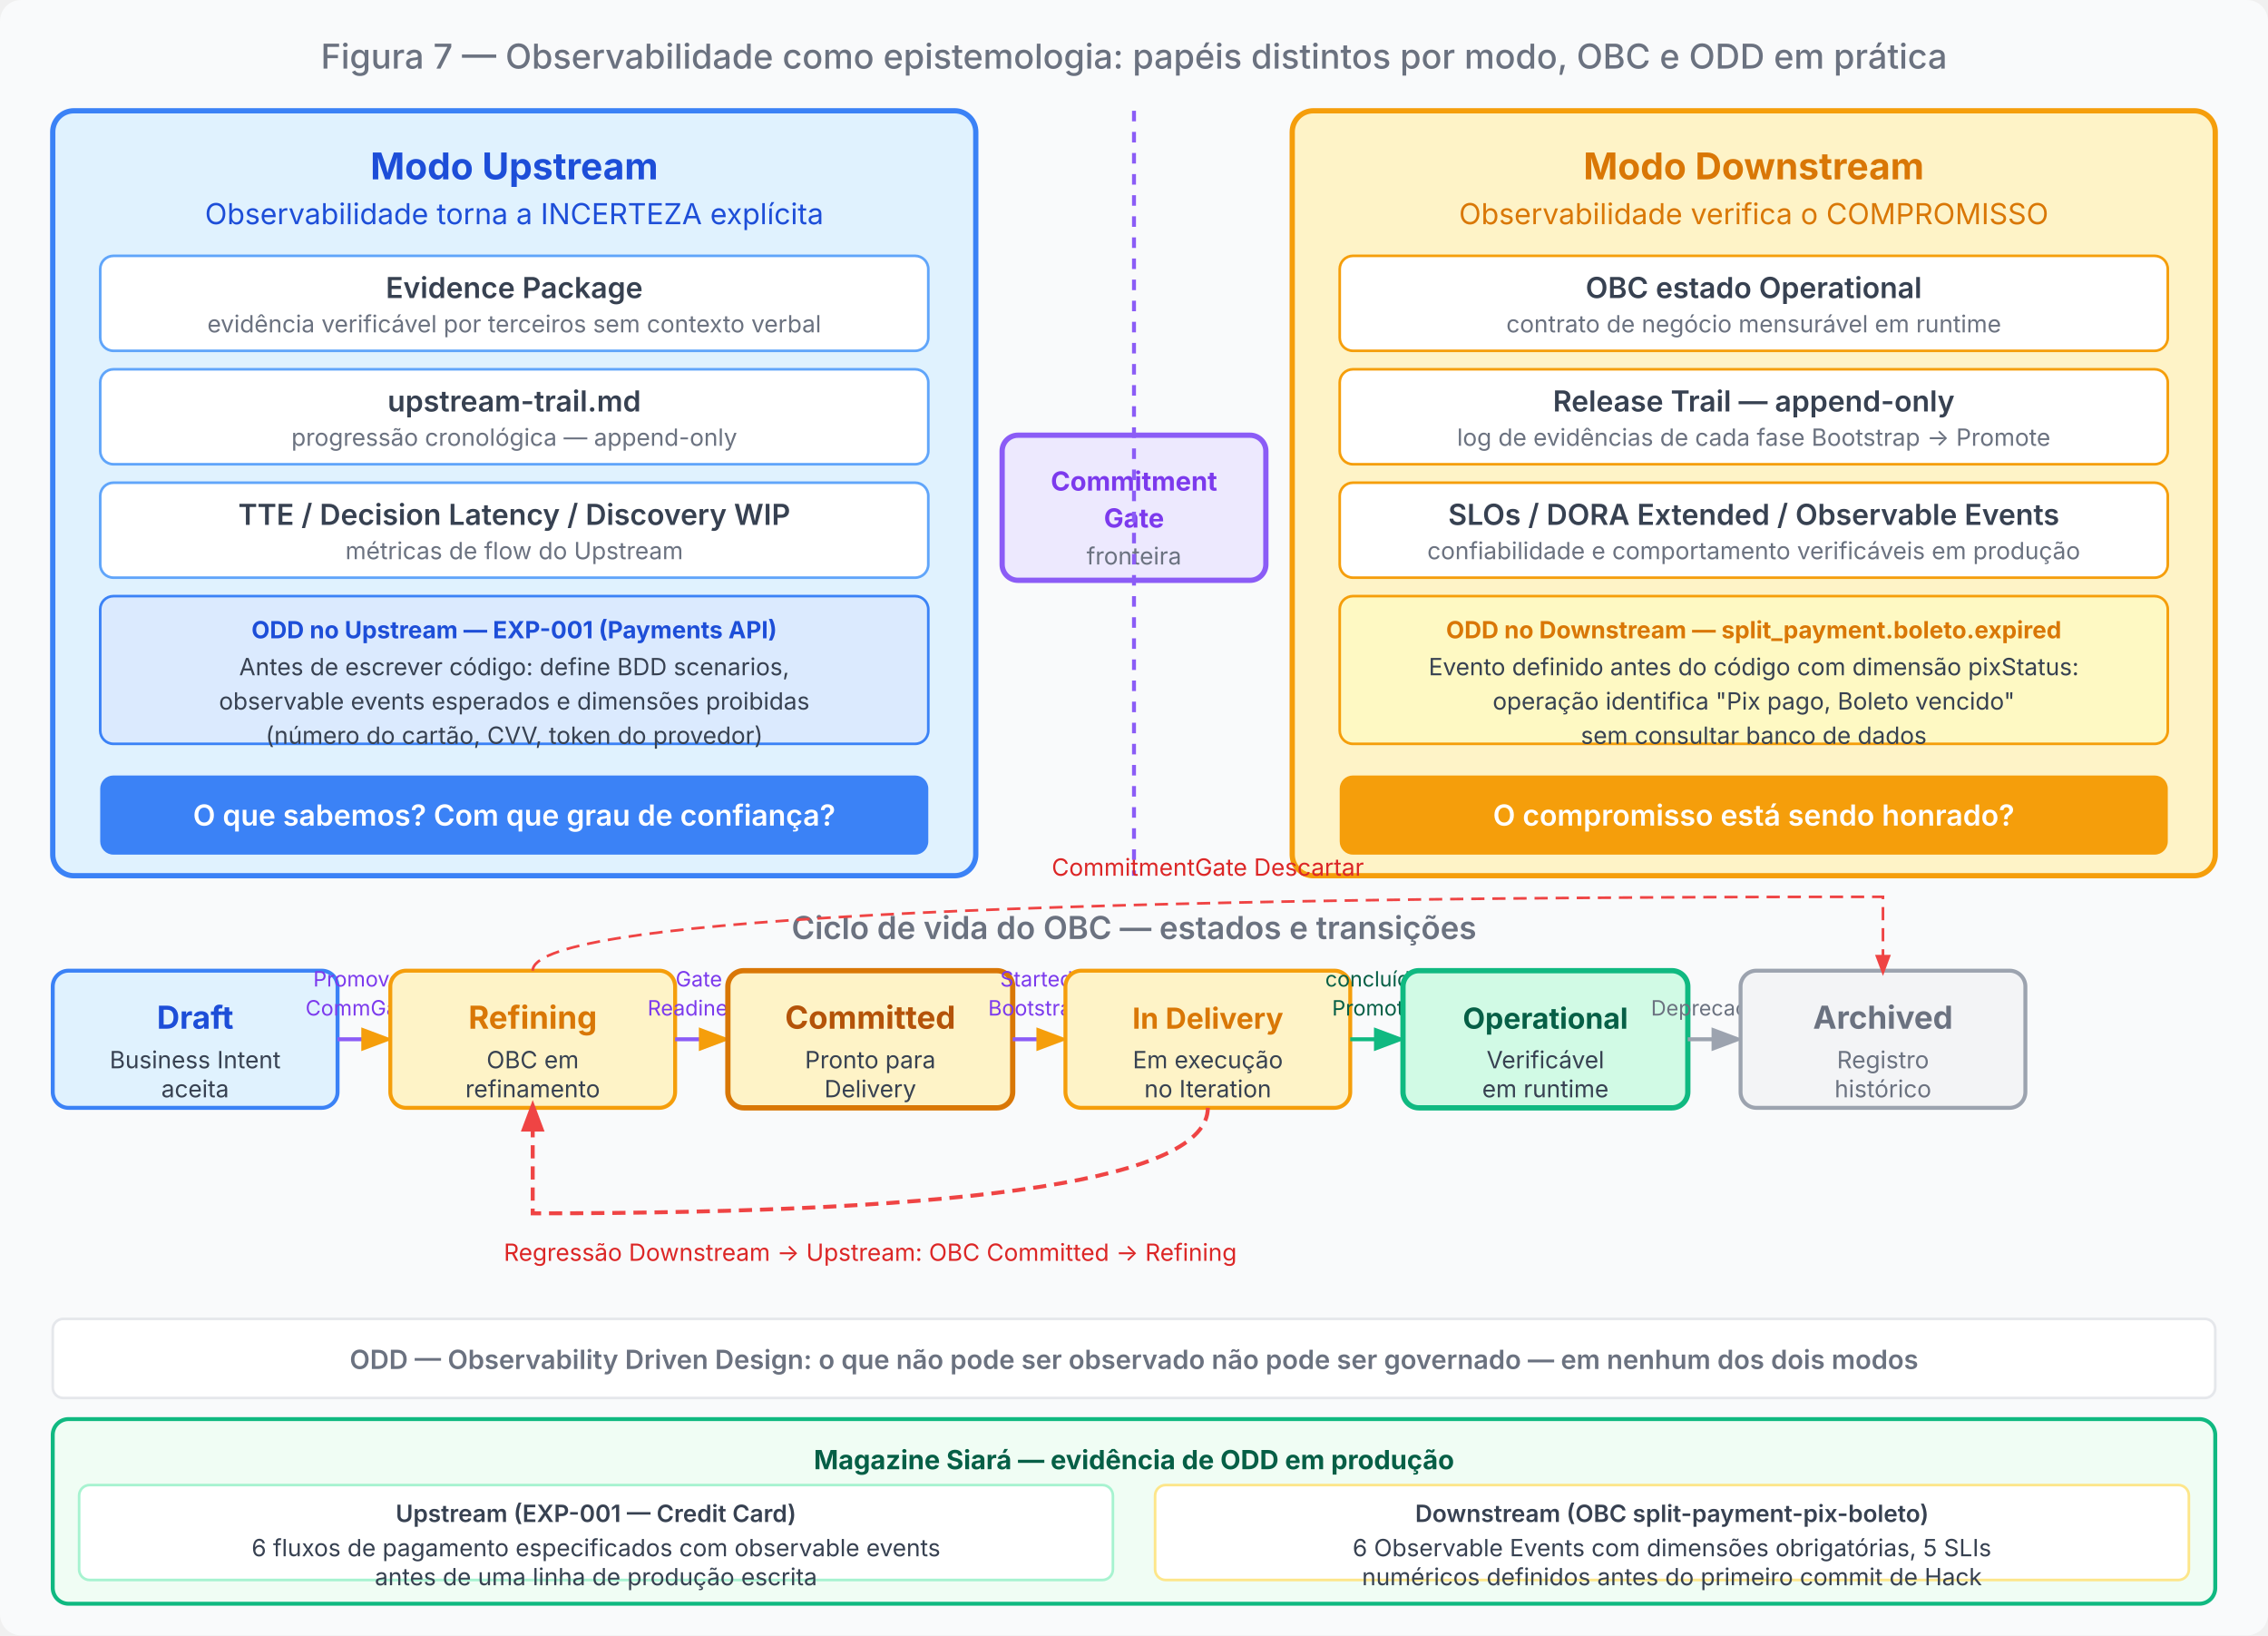
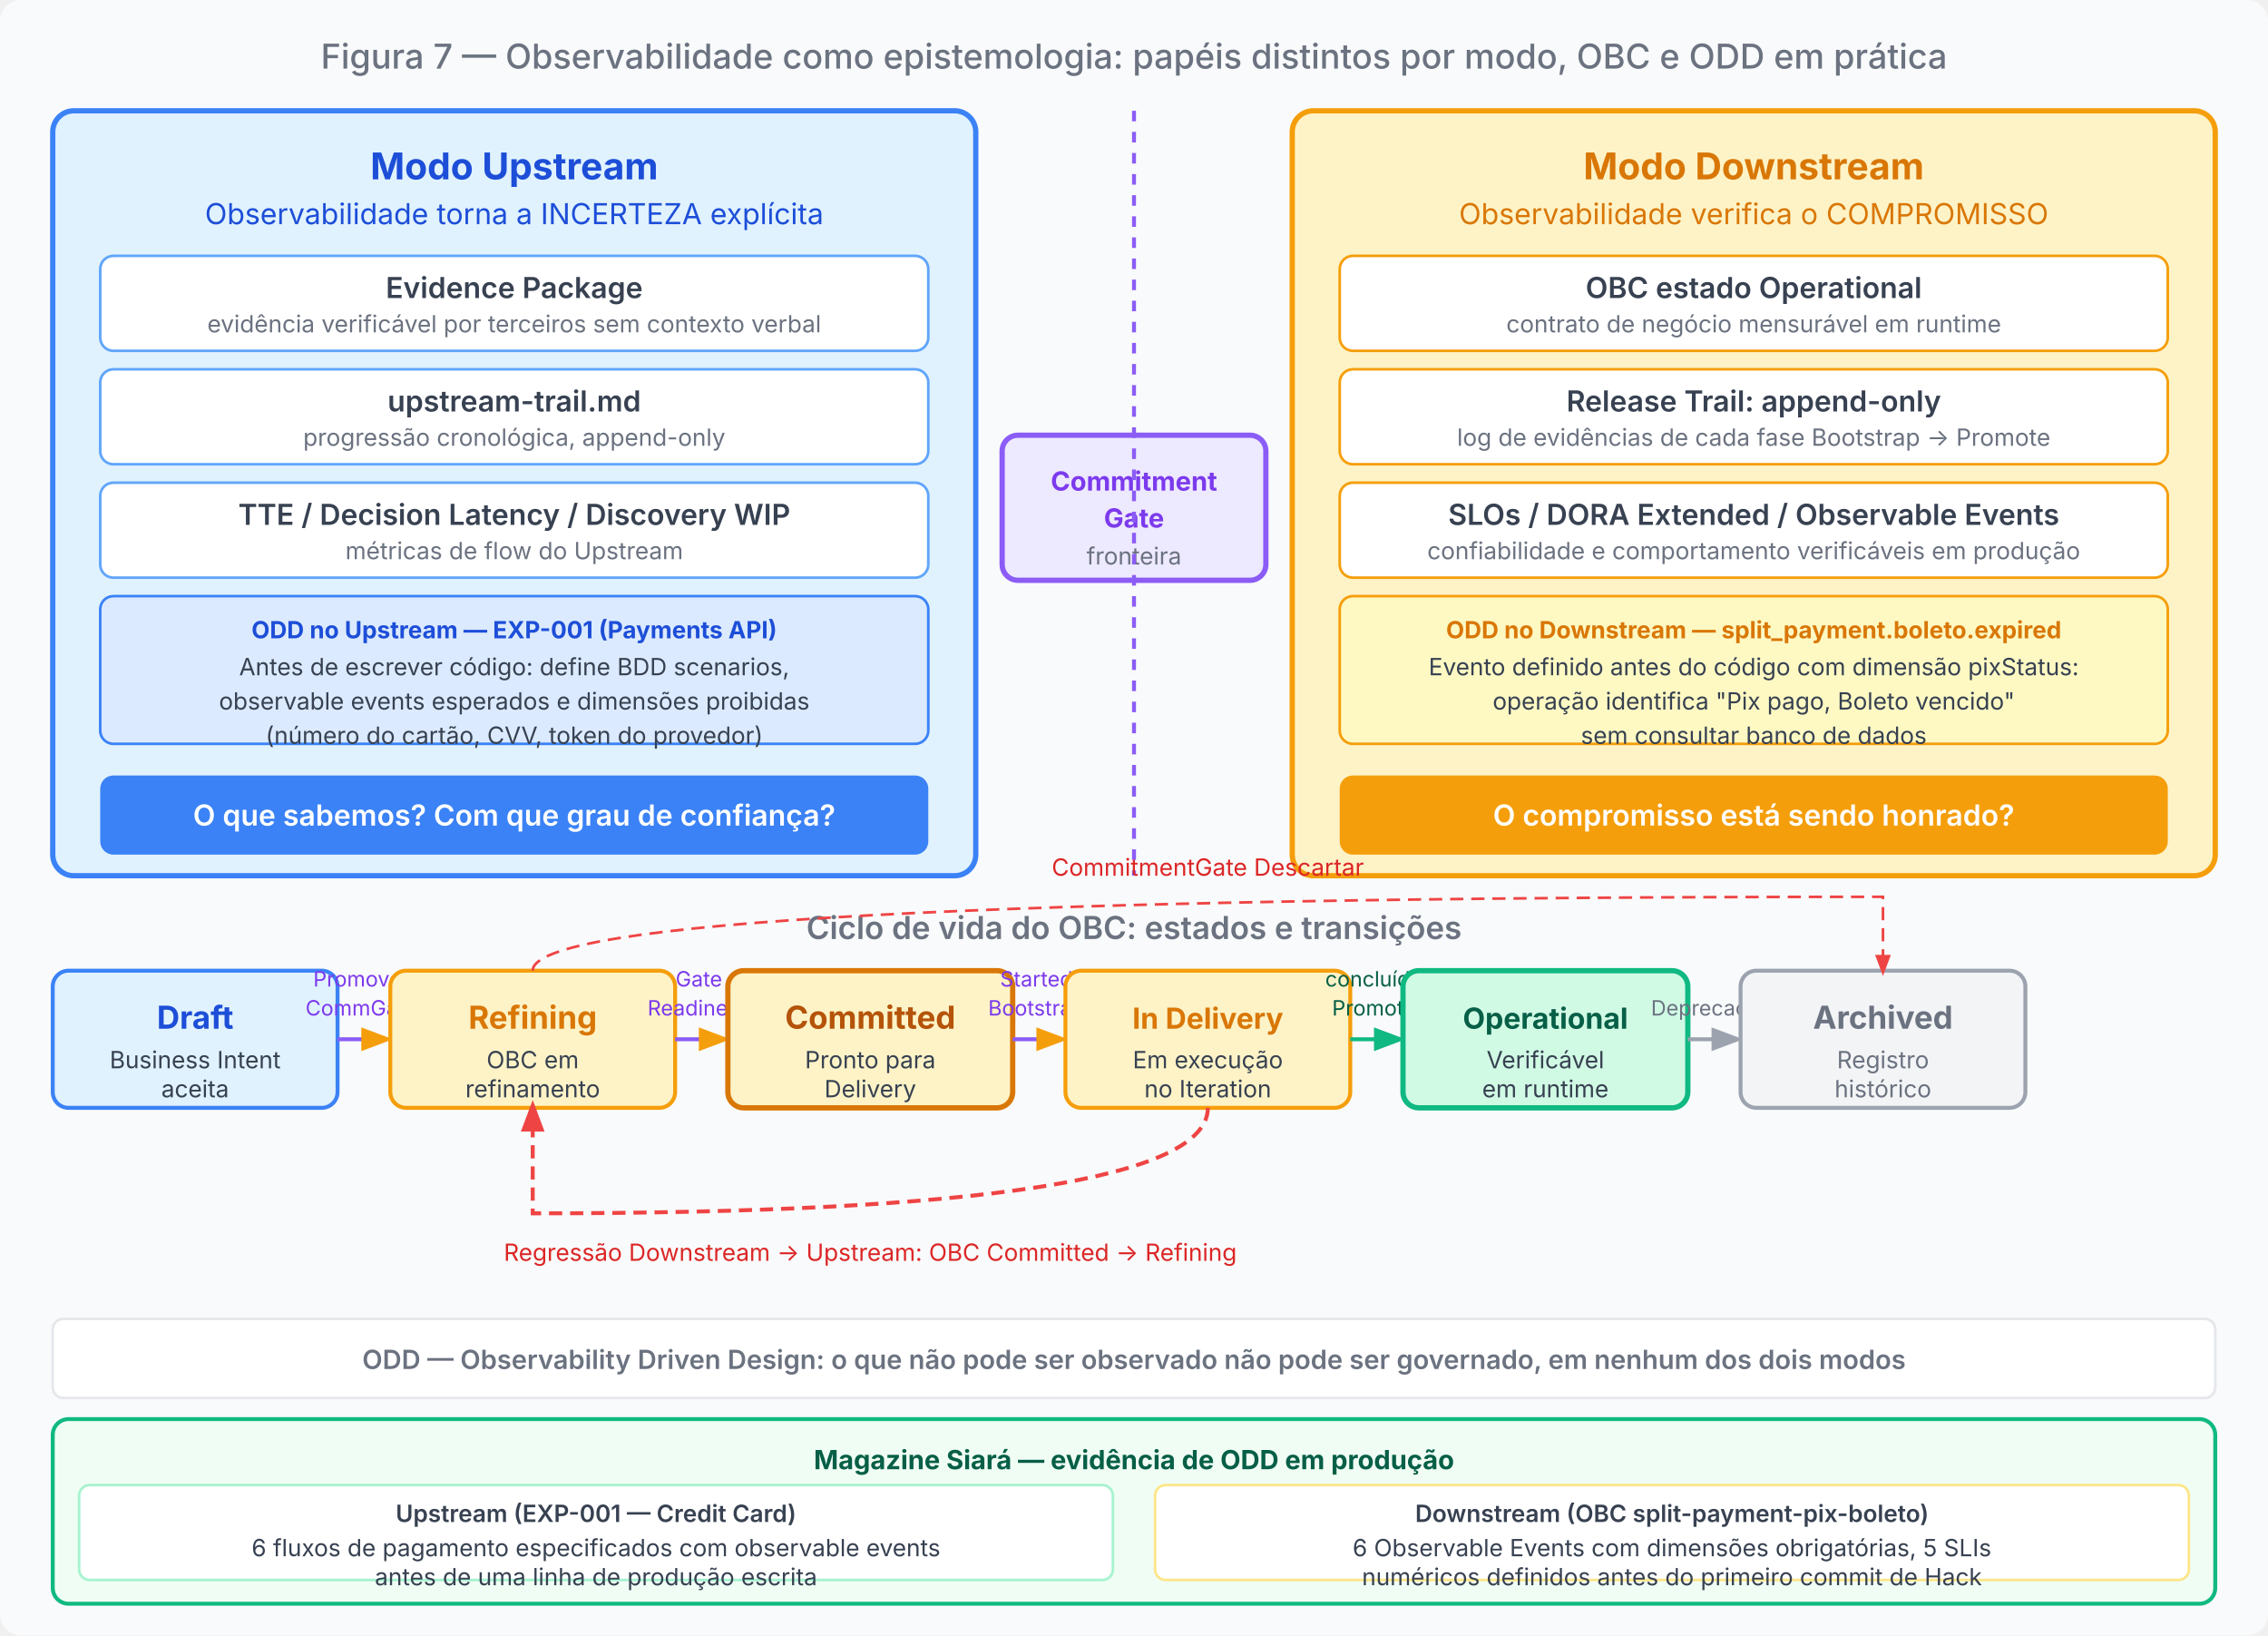
<svg xmlns="http://www.w3.org/2000/svg" viewBox="0 0 860 620" width="100%" font-family="system-ui, -apple-system, sans-serif">
  <rect width="860" height="620" fill="#F9FAFB" rx="8" />
  <text x="430" y="26" text-anchor="middle" font-size="13" fill="#6B7280" font-weight="500">Figura 7 — Observabilidade como epistemologia: papéis distintos por modo, OBC e ODD em prática</text>
  <rect x="20" y="42" width="350" height="290" fill="#E0F2FE" stroke="#3B82F6" stroke-width="2" rx="8" />
  <text x="195" y="68" text-anchor="middle" font-size="14" fill="#1D4ED8" font-weight="700">Modo Upstream</text>
  <text x="195" y="85" text-anchor="middle" font-size="11" fill="#1D4ED8">Observabilidade torna a INCERTEZA explícita</text>
  <rect x="38" y="97" width="314" height="36" fill="#FFFFFF" stroke="#60A5FA" stroke-width="1" rx="5" />
  <text x="195" y="113" text-anchor="middle" font-size="11" fill="#374151" font-weight="600">Evidence Package</text>
  <text x="195" y="126" text-anchor="middle" font-size="9" fill="#6B7280">evidência verificável por terceiros sem contexto verbal</text>
  <rect x="38" y="140" width="314" height="36" fill="#FFFFFF" stroke="#60A5FA" stroke-width="1" rx="5" />
  <text x="195" y="156" text-anchor="middle" font-size="11" fill="#374151" font-weight="600">upstream-trail.md</text>
-   <text x="195" y="169" text-anchor="middle" font-size="9" fill="#6B7280">progressão cronológica — append-only</text>
+   <text x="195" y="169" text-anchor="middle" font-size="9" fill="#6B7280">progressão cronológica, append-only</text>
  <rect x="38" y="183" width="314" height="36" fill="#FFFFFF" stroke="#60A5FA" stroke-width="1" rx="5" />
  <text x="195" y="199" text-anchor="middle" font-size="11" fill="#374151" font-weight="600">TTE / Decision Latency / Discovery WIP</text>
  <text x="195" y="212" text-anchor="middle" font-size="9" fill="#6B7280">métricas de flow do Upstream</text>
  <rect x="38" y="226" width="314" height="56" fill="#DBEAFE" stroke="#3B82F6" stroke-width="1" rx="5" />
  <text x="195" y="242" text-anchor="middle" font-size="9" fill="#1D4ED8" font-weight="700">ODD no Upstream — EXP-001 (Payments API)</text>
  <text x="195" y="256" text-anchor="middle" font-size="9" fill="#374151">Antes de escrever código: define BDD scenarios,</text>
  <text x="195" y="269" text-anchor="middle" font-size="9" fill="#374151">observable events esperados e dimensões proibidas</text>
  <text x="195" y="282" text-anchor="middle" font-size="9" fill="#374151">(número do cartão, CVV, token do provedor)</text>
  <rect x="38" y="294" width="314" height="30" fill="#3B82F6" rx="5" />
  <text x="195" y="313" text-anchor="middle" font-size="11" fill="#FFFFFF" font-weight="600">O que sabemos? Com que grau de confiança?</text>
  <rect x="380" y="165" width="100" height="55" fill="#EDE9FE" stroke="#8B5CF6" stroke-width="2" rx="6" />
  <text x="430" y="186" text-anchor="middle" font-size="10" fill="#7C3AED" font-weight="700">Commitment</text>
  <text x="430" y="200" text-anchor="middle" font-size="10" fill="#7C3AED" font-weight="700">Gate</text>
  <text x="430" y="214" text-anchor="middle" font-size="9" fill="#6B7280">fronteira</text>
  <line x1="430" y1="42" x2="430" y2="332" stroke="#8B5CF6" stroke-width="1.5" stroke-dasharray="4,4" />
  <rect x="490" y="42" width="350" height="290" fill="#FEF3C7" stroke="#F59E0B" stroke-width="2" rx="8" />
  <text x="665" y="68" text-anchor="middle" font-size="14" fill="#D97706" font-weight="700">Modo Downstream</text>
  <text x="665" y="85" text-anchor="middle" font-size="11" fill="#D97706">Observabilidade verifica o COMPROMISSO</text>
  <rect x="508" y="97" width="314" height="36" fill="#FFFFFF" stroke="#F59E0B" stroke-width="1" rx="5" />
  <text x="665" y="113" text-anchor="middle" font-size="11" fill="#374151" font-weight="600">OBC estado Operational</text>
  <text x="665" y="126" text-anchor="middle" font-size="9" fill="#6B7280">contrato de negócio mensurável em runtime</text>
  <rect x="508" y="140" width="314" height="36" fill="#FFFFFF" stroke="#F59E0B" stroke-width="1" rx="5" />
-   <text x="665" y="156" text-anchor="middle" font-size="11" fill="#374151" font-weight="600">Release Trail — append-only</text>
+   <text x="665" y="156" text-anchor="middle" font-size="11" fill="#374151" font-weight="600">Release Trail: append-only</text>
  <text x="665" y="169" text-anchor="middle" font-size="9" fill="#6B7280">log de evidências de cada fase Bootstrap → Promote</text>
  <rect x="508" y="183" width="314" height="36" fill="#FFFFFF" stroke="#F59E0B" stroke-width="1" rx="5" />
  <text x="665" y="199" text-anchor="middle" font-size="11" fill="#374151" font-weight="600">SLOs / DORA Extended / Observable Events</text>
  <text x="665" y="212" text-anchor="middle" font-size="9" fill="#6B7280">confiabilidade e comportamento verificáveis em produção</text>
  <rect x="508" y="226" width="314" height="56" fill="#FEF9C3" stroke="#F59E0B" stroke-width="1" rx="5" />
  <text x="665" y="242" text-anchor="middle" font-size="9" fill="#D97706" font-weight="700">ODD no Downstream — split_payment.boleto.expired</text>
  <text x="665" y="256" text-anchor="middle" font-size="9" fill="#374151">Evento definido antes do código com dimensão pixStatus:</text>
  <text x="665" y="269" text-anchor="middle" font-size="9" fill="#374151">operação identifica "Pix pago, Boleto vencido"</text>
  <text x="665" y="282" text-anchor="middle" font-size="9" fill="#374151">sem consultar banco de dados</text>
  <rect x="508" y="294" width="314" height="30" fill="#F59E0B" rx="5" />
  <text x="665" y="313" text-anchor="middle" font-size="11" fill="#FFFFFF" font-weight="600">O compromisso está sendo honrado?</text>
-   <text x="430" y="356" text-anchor="middle" font-size="12" fill="#6B7280" font-weight="600">Ciclo de vida do OBC — estados e transições</text>
+   <text x="430" y="356" text-anchor="middle" font-size="12" fill="#6B7280" font-weight="600">Ciclo de vida do OBC: estados e transições</text>
  <defs>
    <marker id="aOr7" markerWidth="8" markerHeight="8" refX="6" refY="3" orient="auto">
      <path d="M0,0 L0,6 L8,3 z" fill="#F59E0B" />
    </marker>
    <marker id="aGr7" markerWidth="8" markerHeight="8" refX="6" refY="3" orient="auto">
      <path d="M0,0 L0,6 L8,3 z" fill="#10B981" />
    </marker>
    <marker id="aRd7" markerWidth="8" markerHeight="8" refX="6" refY="3" orient="auto">
      <path d="M0,0 L0,6 L8,3 z" fill="#EF4444" />
    </marker>
    <marker id="aBl7" markerWidth="8" markerHeight="8" refX="6" refY="3" orient="auto">
      <path d="M0,0 L0,6 L8,3 z" fill="#3B82F6" />
    </marker>
    <marker id="aGy7" markerWidth="8" markerHeight="8" refX="6" refY="3" orient="auto">
      <path d="M0,0 L0,6 L8,3 z" fill="#9CA3AF" />
    </marker>
  </defs>
  <rect x="20" y="368" width="108" height="52" fill="#E0F2FE" stroke="#3B82F6" stroke-width="1.5" rx="6" />
  <text x="74" y="390" text-anchor="middle" font-size="12" fill="#1D4ED8" font-weight="700">Draft</text>
  <text x="74" y="405" text-anchor="middle" font-size="9" fill="#374151">Business Intent</text>
  <text x="74" y="416" text-anchor="middle" font-size="9" fill="#374151">aceita</text>
  <line x1="128" y1="394" x2="146" y2="394" stroke="#8B5CF6" stroke-width="1.5" marker-end="url(#aOr7)" />
  <text x="137" y="385" text-anchor="middle" font-size="8" fill="#7C3AED">CommGate</text>
  <text x="137" y="374" text-anchor="middle" font-size="8" fill="#7C3AED">Promover</text>
  <rect x="148" y="368" width="108" height="52" fill="#FEF3C7" stroke="#F59E0B" stroke-width="1.5" rx="6" />
  <text x="202" y="390" text-anchor="middle" font-size="12" fill="#D97706" font-weight="700">Refining</text>
  <text x="202" y="405" text-anchor="middle" font-size="9" fill="#374151">OBC em</text>
  <text x="202" y="416" text-anchor="middle" font-size="9" fill="#374151">refinamento</text>
  <line x1="256" y1="394" x2="274" y2="394" stroke="#8B5CF6" stroke-width="1.5" marker-end="url(#aOr7)" />
  <text x="265" y="385" text-anchor="middle" font-size="8" fill="#7C3AED">Readiness</text>
  <text x="265" y="374" text-anchor="middle" font-size="8" fill="#7C3AED">Gate</text>
  <rect x="276" y="368" width="108" height="52" fill="#FEF3C7" stroke="#D97706" stroke-width="2" rx="6" />
  <text x="330" y="390" text-anchor="middle" font-size="12" fill="#B45309" font-weight="700">Committed</text>
  <text x="330" y="405" text-anchor="middle" font-size="9" fill="#374151">Pronto para</text>
  <text x="330" y="416" text-anchor="middle" font-size="9" fill="#374151">Delivery</text>
  <line x1="384" y1="394" x2="402" y2="394" stroke="#8B5CF6" stroke-width="1.5" marker-end="url(#aOr7)" />
  <text x="393" y="385" text-anchor="middle" font-size="8" fill="#7C3AED">Bootstrap</text>
  <text x="393" y="374" text-anchor="middle" font-size="8" fill="#7C3AED">Started</text>
  <rect x="404" y="368" width="108" height="52" fill="#FEF3C7" stroke="#F59E0B" stroke-width="1.5" rx="6" />
  <text x="458" y="390" text-anchor="middle" font-size="11" fill="#D97706" font-weight="700">In Delivery</text>
  <text x="458" y="405" text-anchor="middle" font-size="9" fill="#374151">Em execução</text>
  <text x="458" y="416" text-anchor="middle" font-size="9" fill="#374151">no Iteration</text>
  <line x1="512" y1="394" x2="530" y2="394" stroke="#10B981" stroke-width="1.5" marker-end="url(#aGr7)" />
  <text x="521" y="385" text-anchor="middle" font-size="8" fill="#065F46">Promote</text>
  <text x="521" y="374" text-anchor="middle" font-size="8" fill="#065F46">concluído</text>
  <rect x="532" y="368" width="108" height="52" fill="#D1FAE5" stroke="#10B981" stroke-width="2" rx="6" />
  <text x="586" y="390" text-anchor="middle" font-size="11" fill="#065F46" font-weight="700">Operational</text>
  <text x="586" y="405" text-anchor="middle" font-size="9" fill="#374151">Verificável</text>
  <text x="586" y="416" text-anchor="middle" font-size="9" fill="#374151">em runtime</text>
  <line x1="640" y1="394" x2="658" y2="394" stroke="#9CA3AF" stroke-width="1.5" marker-end="url(#aGy7)" />
  <text x="649" y="385" text-anchor="middle" font-size="8" fill="#6B7280">Deprecação</text>
  <rect x="660" y="368" width="108" height="52" fill="#F3F4F6" stroke="#9CA3AF" stroke-width="1.5" rx="6" />
  <text x="714" y="390" text-anchor="middle" font-size="12" fill="#6B7280" font-weight="700">Archived</text>
  <text x="714" y="405" text-anchor="middle" font-size="9" fill="#6B7280">Registro</text>
  <text x="714" y="416" text-anchor="middle" font-size="9" fill="#6B7280">histórico</text>
  <path d="M458,420 Q458,460 202,460 Q202,440 202,420" fill="none" stroke="#EF4444" stroke-width="1.5" stroke-dasharray="5,3" marker-end="url(#aRd7)" />
  <text x="330" y="478" text-anchor="middle" font-size="9" fill="#DC2626">Regressão Downstream → Upstream: OBC Committed → Refining</text>
  <path d="M202,368 Q202,340 714,340 Q714,360 714,368" fill="none" stroke="#EF4444" stroke-width="1" stroke-dasharray="5,3" marker-end="url(#aRd7)" />
  <text x="458" y="332" text-anchor="middle" font-size="9" fill="#DC2626">CommitmentGate Descartar</text>
  <rect x="20" y="500" width="820" height="30" fill="#FFFFFF" stroke="#E5E7EB" stroke-width="1" rx="4" />
-   <text x="430" y="519" text-anchor="middle" font-size="10" fill="#6B7280" font-weight="600">ODD — Observability Driven Design: o que não pode ser observado não pode ser governado — em nenhum dos dois modos</text>
+   <text x="430" y="519" text-anchor="middle" font-size="10" fill="#6B7280" font-weight="600">ODD — Observability Driven Design: o que não pode ser observado não pode ser governado, em nenhum dos dois modos</text>
  <rect x="20" y="538" width="820" height="70" fill="#F0FDF4" stroke="#10B981" stroke-width="1.5" rx="6" />
  <text x="430" y="557" text-anchor="middle" font-size="10" fill="#065F46" font-weight="700">Magazine Siará — evidência de ODD em produção</text>
  <rect x="30" y="563" width="392" height="36" fill="#FFFFFF" stroke="#A7F3D0" stroke-width="1" rx="4" />
  <text x="226" y="577" text-anchor="middle" font-size="9" fill="#374151" font-weight="600">Upstream (EXP-001 — Credit Card)</text>
  <text x="226" y="590" text-anchor="middle" font-size="9" fill="#374151">6 fluxos de pagamento especificados com observable events</text>
  <text x="226" y="601" text-anchor="middle" font-size="9" fill="#374151">antes de uma linha de produção escrita</text>
  <rect x="438" y="563" width="392" height="36" fill="#FFFFFF" stroke="#FDE68A" stroke-width="1" rx="4" />
  <text x="634" y="577" text-anchor="middle" font-size="9" fill="#374151" font-weight="600">Downstream (OBC split-payment-pix-boleto)</text>
  <text x="634" y="590" text-anchor="middle" font-size="9" fill="#374151">6 Observable Events com dimensões obrigatórias, 5 SLIs</text>
  <text x="634" y="601" text-anchor="middle" font-size="9" fill="#374151">numéricos definidos antes do primeiro commit de Hack</text>
</svg>
